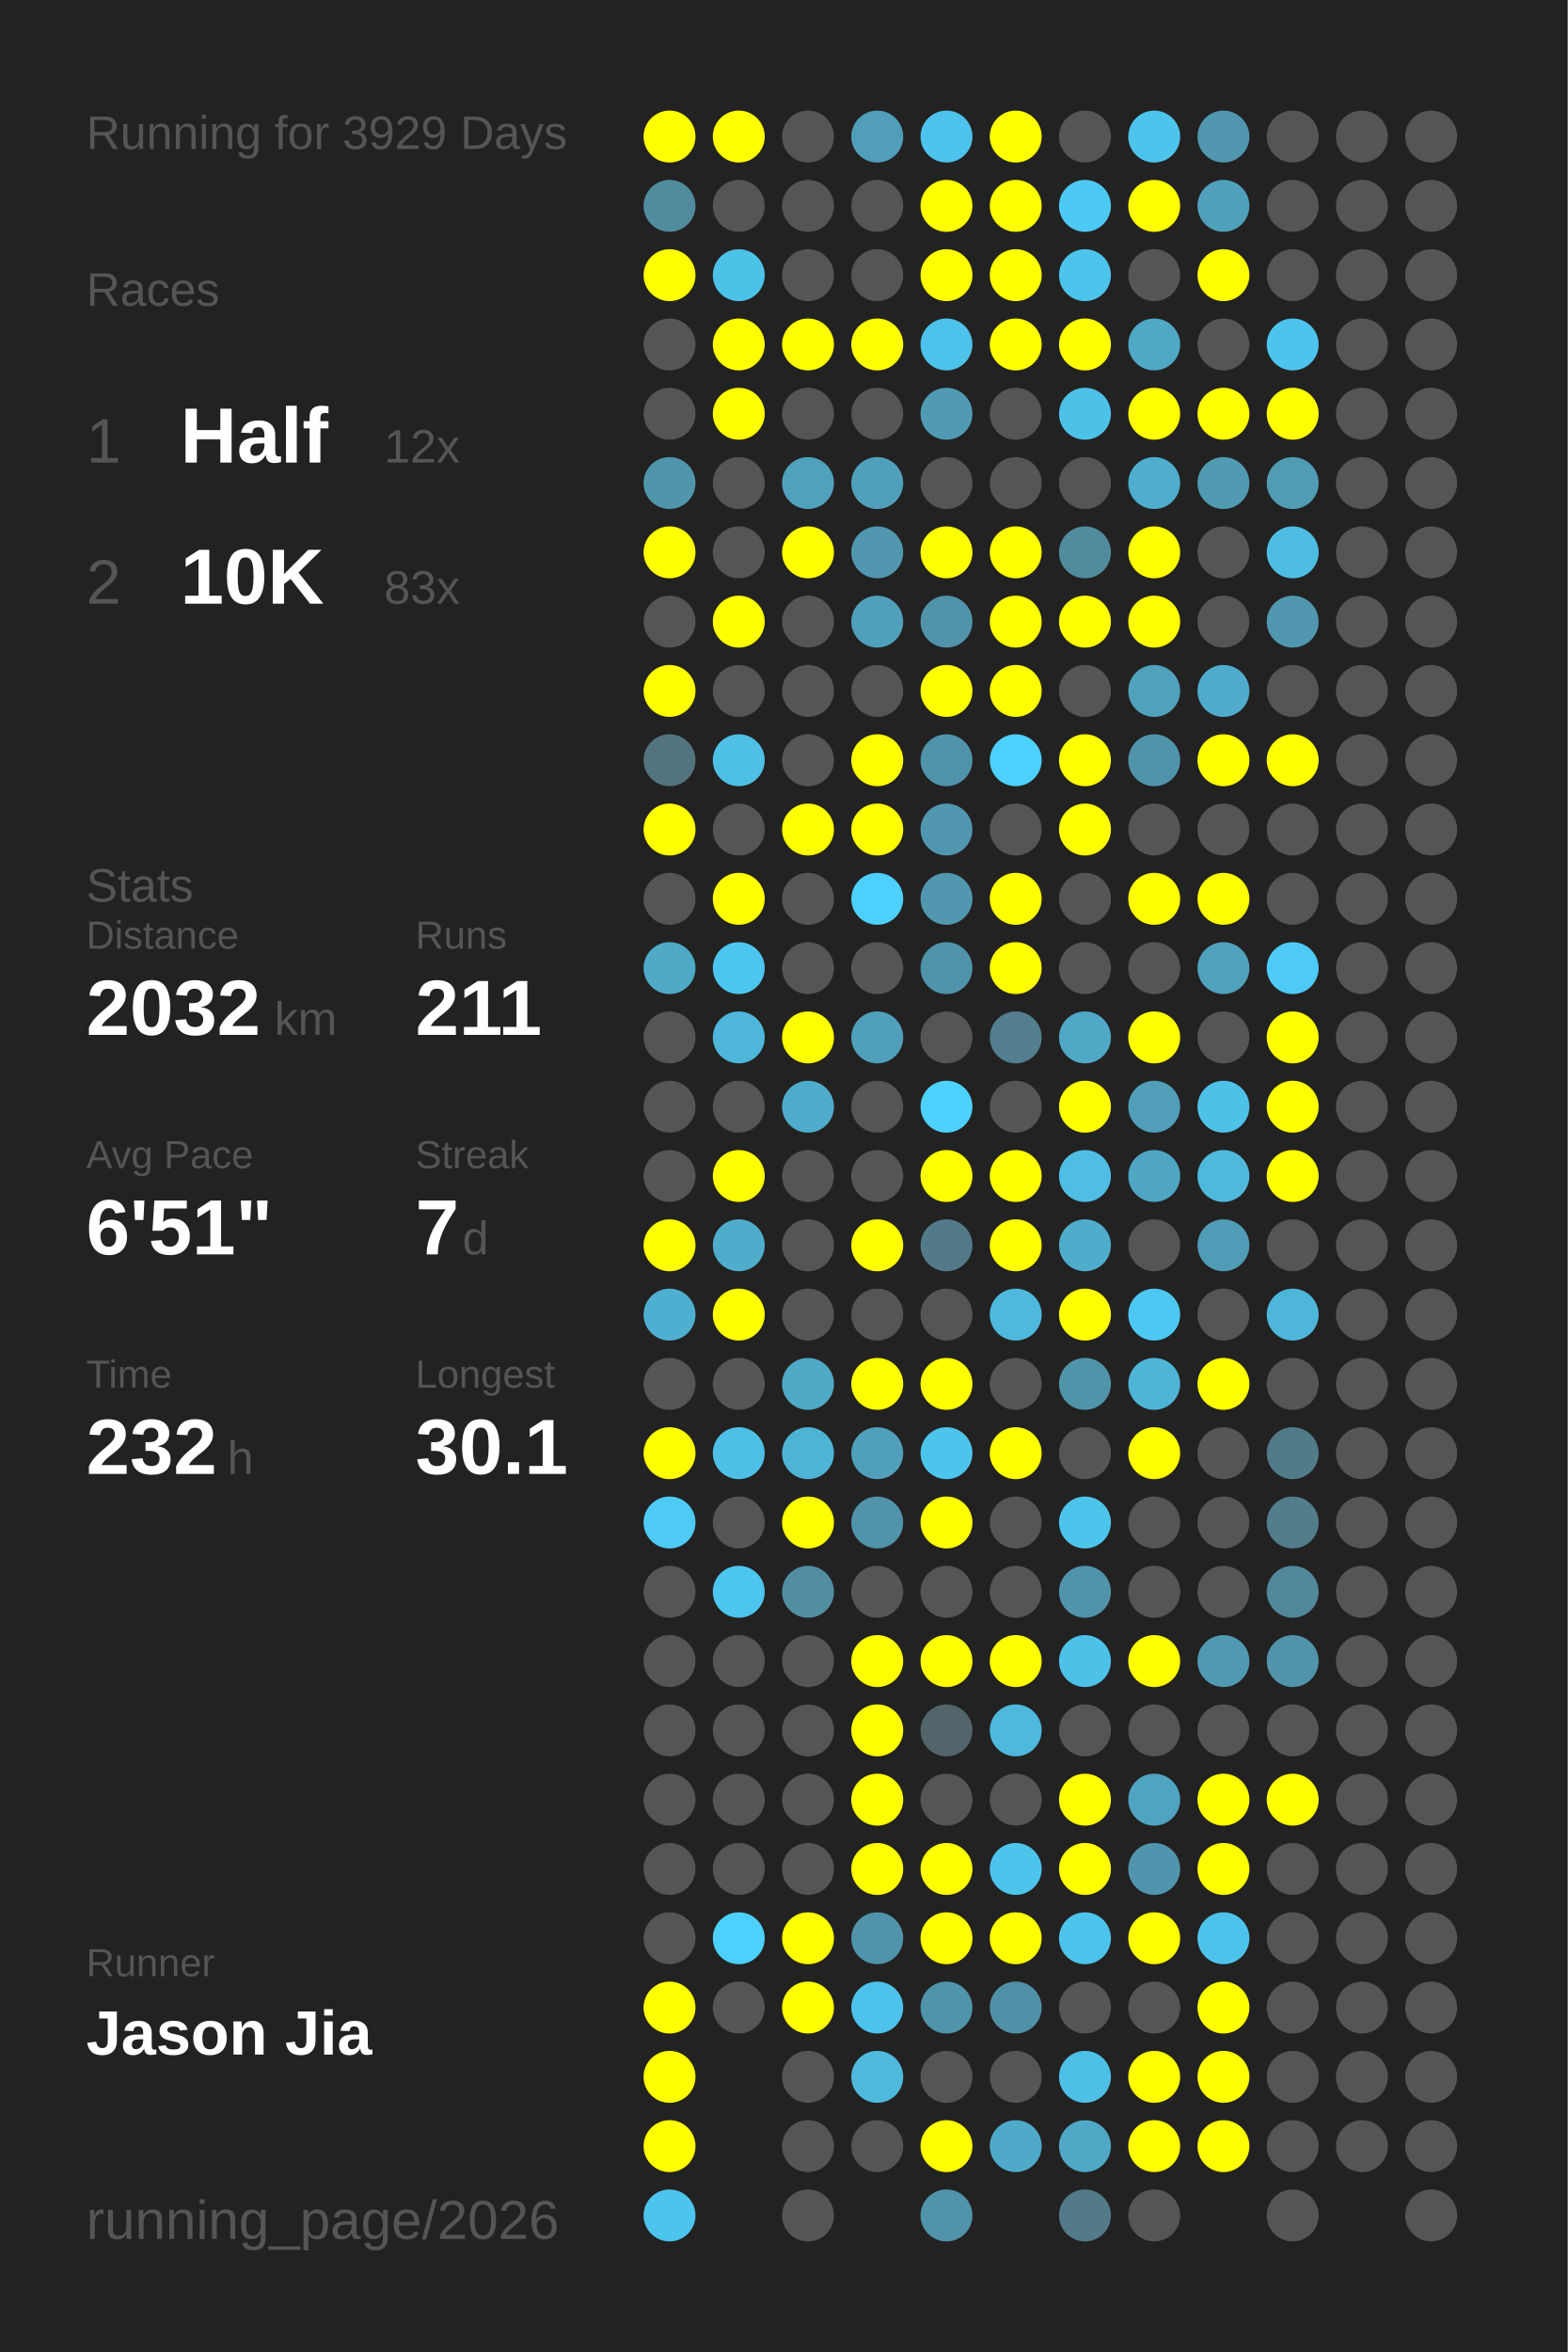
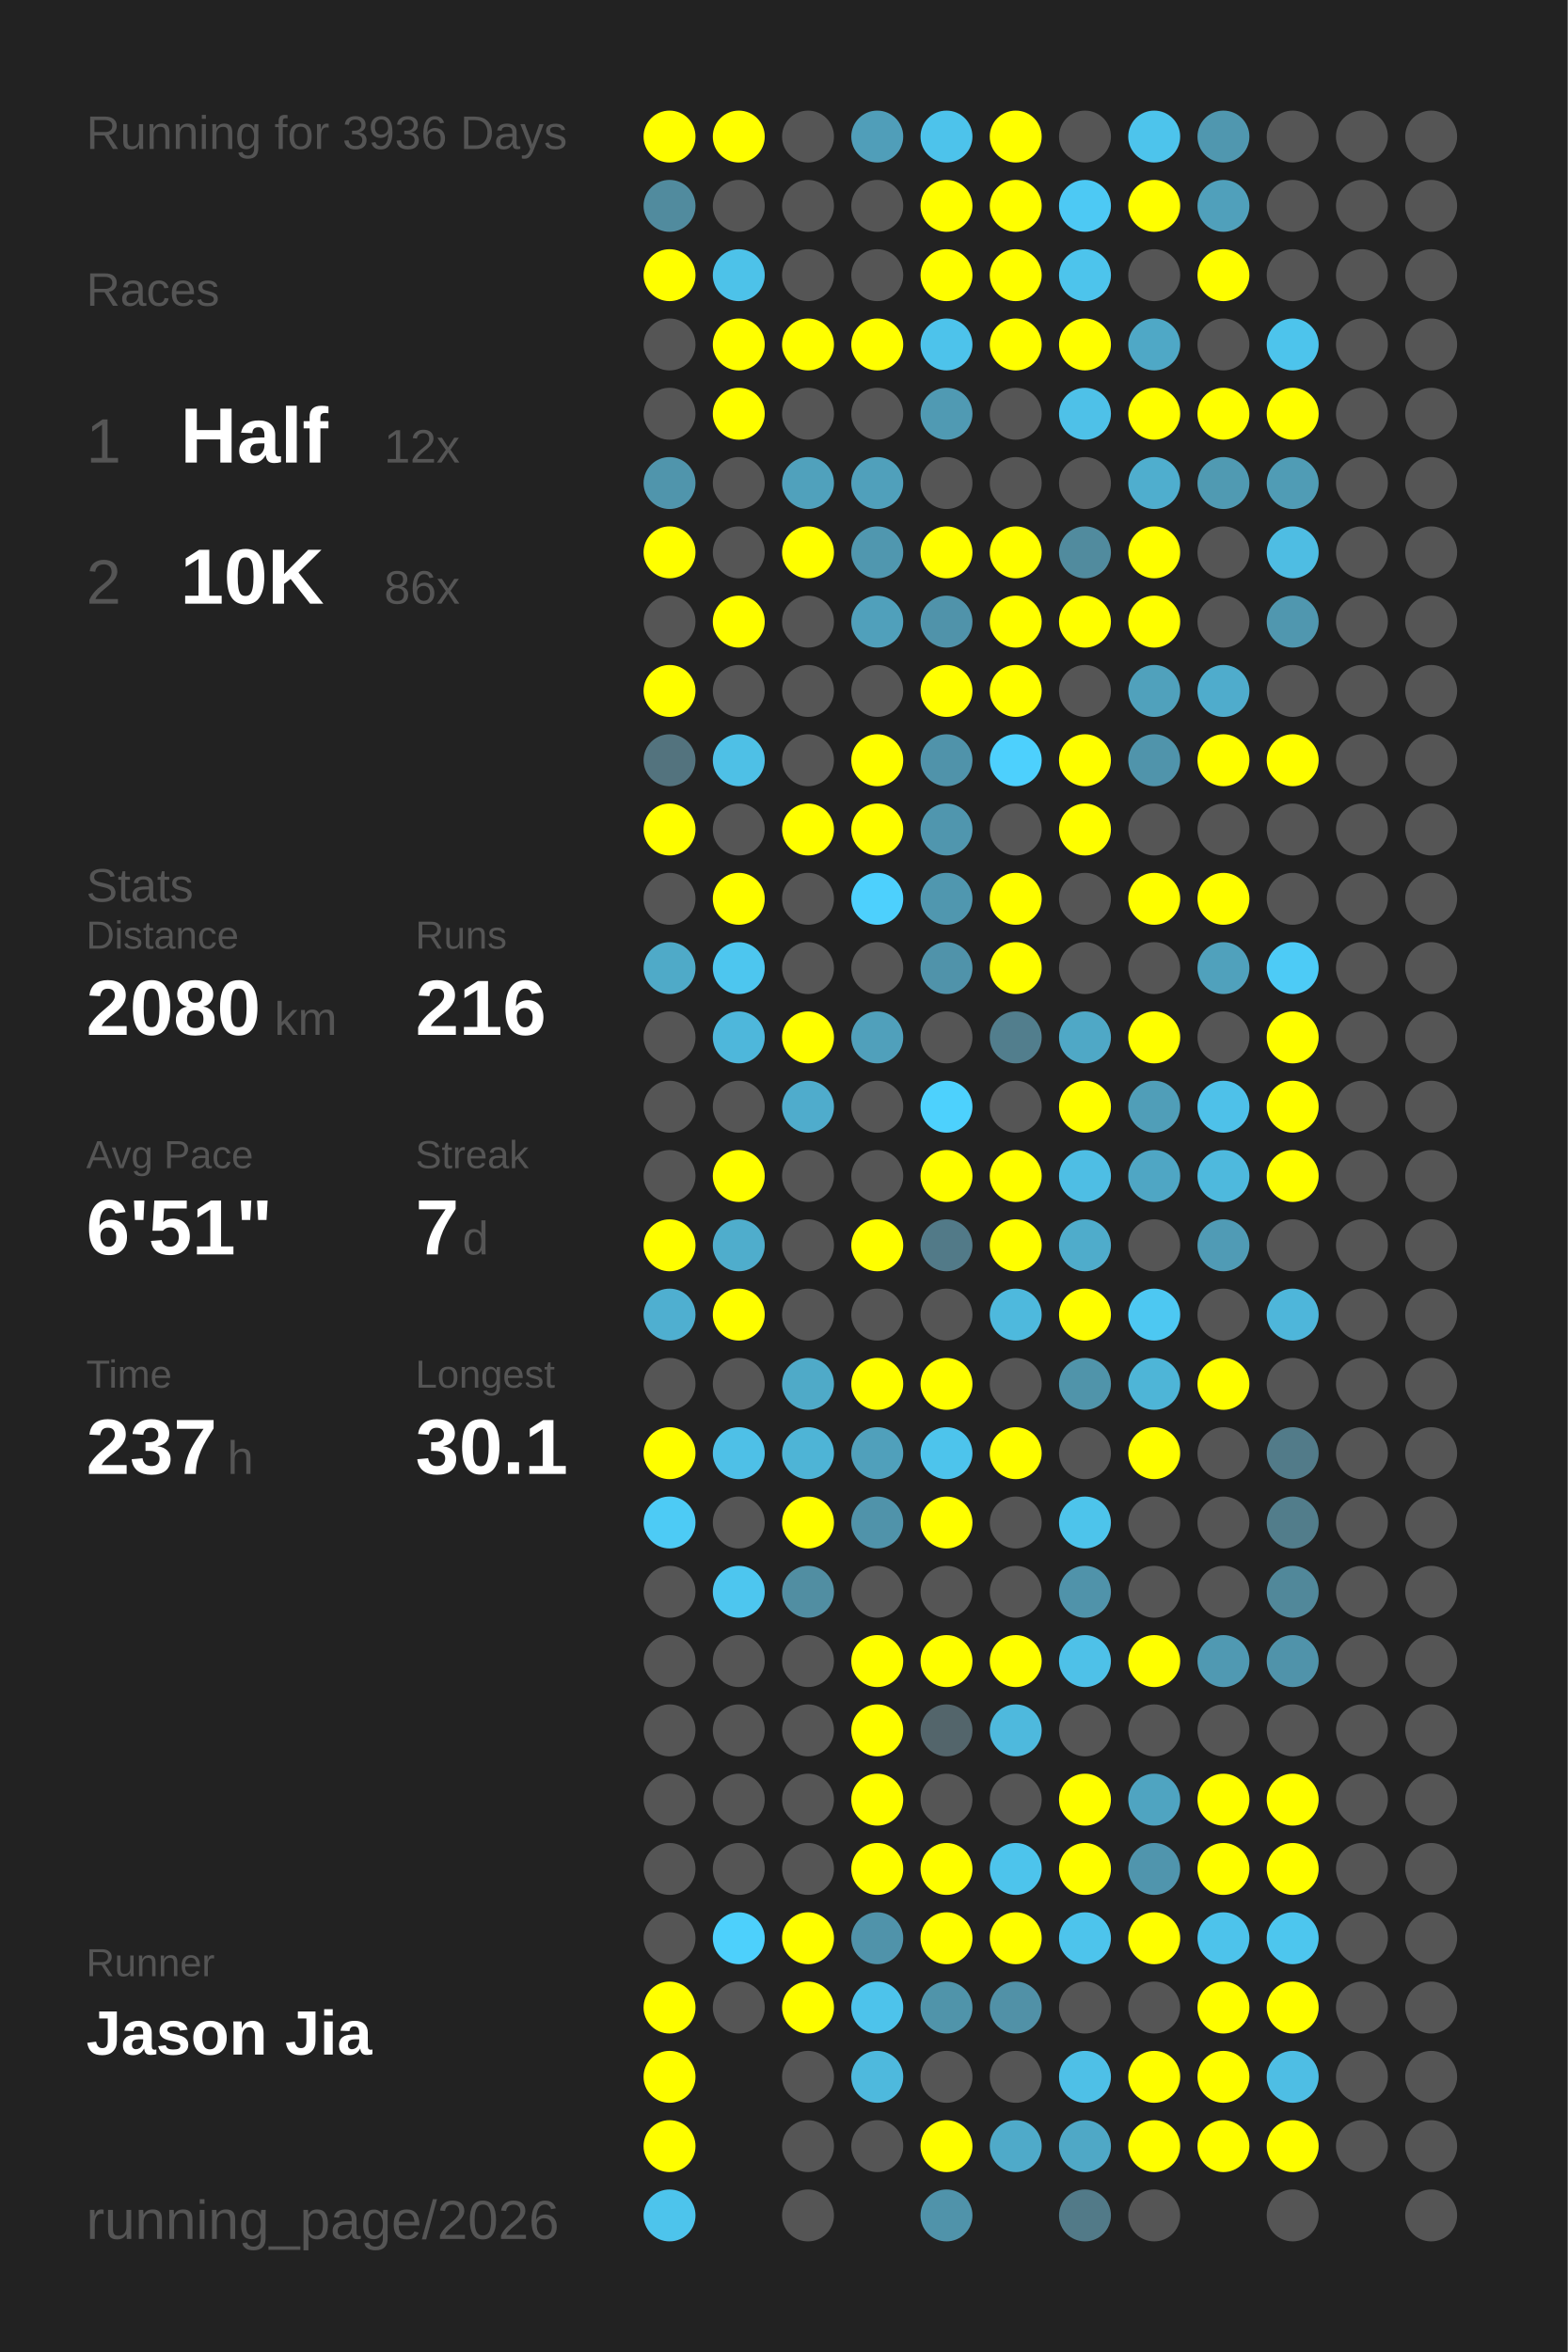
<svg xmlns="http://www.w3.org/2000/svg" baseProfile="full" height="300mm" version="1.1" viewBox="0,0,200,300" width="200mm">
  <defs />
  <rect fill="#222222" height="300" width="200" x="0" y="0" />
-   <text fill="#555555" style="font-size:6px; font-family:Arial;" x="11" y="19">Running for 3929 Days</text>
+   <text fill="#555555" style="font-size:6px; font-family:Arial;" x="11" y="19">Running for 3936 Days</text>
  <text fill="#555555" style="font-size:6px; font-family:Arial;" x="11" y="39">Races</text>
  <text fill="#555555" style="font-size:8px; font-family:Arial;" x="11" y="59">1</text>
  <text fill="#FFFFFF" style="font-size:10px; font-family:Arial; font-weight:bold;" x="23" y="59">Half</text>
  <text fill="#555555" style="font-size:6px; font-family:Arial;" x="49" y="59">12x</text>
  <text fill="#555555" style="font-size:8px; font-family:Arial;" x="11" y="77">2</text>
  <text fill="#FFFFFF" style="font-size:10px; font-family:Arial; font-weight:bold;" x="23" y="77">10K</text>
-   <text fill="#555555" style="font-size:6px; font-family:Arial;" x="49" y="77">83x</text>
+   <text fill="#555555" style="font-size:6px; font-family:Arial;" x="49" y="77">86x</text>
  <text fill="#555555" style="font-size:6px; font-family:Arial;" x="11" y="115">Stats</text>
  <text fill="#555555" style="font-size:5px; font-family:Arial;" x="11" y="121">Distance</text>
-   <text fill="#FFFFFF" style="font-size:10px; font-family:Arial; font-weight:bold;" x="11" y="132">2032</text>
+   <text fill="#FFFFFF" style="font-size:10px; font-family:Arial; font-weight:bold;" x="11" y="132">2080</text>
  <text fill="#555555" style="font-size:6px; font-family:Arial;" x="35" y="132">km</text>
  <text fill="#555555" style="font-size:5px; font-family:Arial;" x="53" y="121">Runs</text>
-   <text fill="#FFFFFF" style="font-size:10px; font-family:Arial; font-weight:bold;" x="53" y="132">211</text>
+   <text fill="#FFFFFF" style="font-size:10px; font-family:Arial; font-weight:bold;" x="53" y="132">216</text>
  <text fill="#555555" style="font-size:5px; font-family:Arial;" x="11" y="149">Avg Pace</text>
  <text fill="#FFFFFF" style="font-size:10px; font-family:Arial; font-weight:bold;" x="11" y="160">6'51"</text>
  <text fill="#555555" style="font-size:5px; font-family:Arial;" x="53" y="149">Streak</text>
  <text fill="#FFFFFF" style="font-size:10px; font-family:Arial; font-weight:bold;" x="53" y="160">7</text>
  <text fill="#555555" style="font-size:6px; font-family:Arial;" x="59" y="160">d</text>
  <text fill="#555555" style="font-size:5px; font-family:Arial;" x="11" y="177">Time</text>
-   <text fill="#FFFFFF" style="font-size:10px; font-family:Arial; font-weight:bold;" x="11" y="188">232</text>
+   <text fill="#FFFFFF" style="font-size:10px; font-family:Arial; font-weight:bold;" x="11" y="188">237</text>
  <text fill="#555555" style="font-size:6px; font-family:Arial;" x="29" y="188">h</text>
  <text fill="#555555" style="font-size:5px; font-family:Arial;" x="53" y="177">Longest</text>
  <text fill="#FFFFFF" style="font-size:10px; font-family:Arial; font-weight:bold;" x="53" y="188">30.1</text>
  <text fill="#555555" style="font-size:5px; font-family:Arial;" x="11" y="252.065">Runner</text>
  <text fill="#FFFFFF" style="font-size:8px; font-family:Arial; font-weight:bold;" x="11" y="262.065">Jason Jia</text>
  <text fill="#555555" style="font-size:7px; font-family:Arial;" x="11" y="285.581">running_page/2026</text>
  <circle cx="85.417" cy="17.419" fill="#FFFF00" r="3.312" />
  <circle cx="85.417" cy="26.258" fill="#518b9e" r="3.312" />
  <circle cx="85.417" cy="35.097" fill="#FFFF00" r="3.312" />
  <circle cx="85.417" cy="43.935" fill="#555555" r="3.312" />
  <circle cx="85.417" cy="52.774" fill="#555555" r="3.312" />
  <circle cx="85.417" cy="61.613" fill="#5095ac" r="3.312" />
  <circle cx="85.417" cy="70.452" fill="#FFFF00" r="3.312" />
  <circle cx="85.417" cy="79.29" fill="#555555" r="3.312" />
  <circle cx="85.417" cy="88.129" fill="#FFFF00" r="3.312" />
  <circle cx="85.417" cy="96.968" fill="#53737e" r="3.312" />
  <circle cx="85.417" cy="105.806" fill="#FFFF00" r="3.312" />
  <circle cx="85.417" cy="114.645" fill="#555555" r="3.312" />
  <circle cx="85.417" cy="123.484" fill="#4faac8" r="3.312" />
  <circle cx="85.417" cy="132.323" fill="#555555" r="3.312" />
  <circle cx="85.417" cy="141.161" fill="#555555" r="3.312" />
  <circle cx="85.417" cy="150" fill="#555555" r="3.312" />
  <circle cx="85.417" cy="158.839" fill="#FFFF00" r="3.312" />
  <circle cx="85.417" cy="167.677" fill="#4fafd0" r="3.312" />
  <circle cx="85.417" cy="176.516" fill="#555555" r="3.312" />
  <circle cx="85.417" cy="185.355" fill="#FFFF00" r="3.312" />
  <circle cx="85.417" cy="194.194" fill="#4dcbf5" r="3.312" />
  <circle cx="85.417" cy="203.032" fill="#555555" r="3.312" />
  <circle cx="85.417" cy="211.871" fill="#555555" r="3.312" />
  <circle cx="85.417" cy="220.71" fill="#555555" r="3.312" />
  <circle cx="85.417" cy="229.548" fill="#555555" r="3.312" />
  <circle cx="85.417" cy="238.387" fill="#555555" r="3.312" />
  <circle cx="85.417" cy="247.226" fill="#555555" r="3.312" />
  <circle cx="85.417" cy="256.065" fill="#FFFF00" r="3.312" />
  <circle cx="85.417" cy="264.903" fill="#FFFF00" r="3.312" />
  <circle cx="85.417" cy="273.742" fill="#FFFF00" r="3.312" />
  <circle cx="85.417" cy="282.581" fill="#4dc4ec" r="3.312" />
  <circle cx="94.25" cy="17.419" fill="#FFFF00" r="3.312" />
  <circle cx="94.25" cy="26.258" fill="#555555" r="3.312" />
  <circle cx="94.25" cy="35.097" fill="#4dc2e9" r="3.312" />
  <circle cx="94.25" cy="43.935" fill="#FFFF00" r="3.312" />
  <circle cx="94.25" cy="52.774" fill="#FFFF00" r="3.312" />
  <circle cx="94.25" cy="61.613" fill="#555555" r="3.312" />
  <circle cx="94.25" cy="70.452" fill="#555555" r="3.312" />
  <circle cx="94.25" cy="79.29" fill="#FFFF00" r="3.312" />
  <circle cx="94.25" cy="88.129" fill="#555555" r="3.312" />
  <circle cx="94.25" cy="96.968" fill="#4ec0e6" r="3.312" />
  <circle cx="94.25" cy="105.806" fill="#555555" r="3.312" />
  <circle cx="94.25" cy="114.645" fill="#FFFF00" r="3.312" />
  <circle cx="94.25" cy="123.484" fill="#4dc6ef" r="3.312" />
  <circle cx="94.25" cy="132.323" fill="#4eb7db" r="3.312" />
  <circle cx="94.25" cy="141.161" fill="#555555" r="3.312" />
  <circle cx="94.25" cy="150" fill="#FFFF00" r="3.312" />
  <circle cx="94.25" cy="158.839" fill="#4fadcc" r="3.312" />
  <circle cx="94.25" cy="167.677" fill="#FFFF00" r="3.312" />
  <circle cx="94.25" cy="176.516" fill="#555555" r="3.312" />
  <circle cx="94.25" cy="185.355" fill="#4ec0e7" r="3.312" />
  <circle cx="94.25" cy="194.194" fill="#555555" r="3.312" />
  <circle cx="94.25" cy="203.032" fill="#4dc6ef" r="3.312" />
  <circle cx="94.25" cy="211.871" fill="#555555" r="3.312" />
  <circle cx="94.25" cy="220.71" fill="#555555" r="3.312" />
  <circle cx="94.25" cy="229.548" fill="#555555" r="3.312" />
  <circle cx="94.25" cy="238.387" fill="#555555" r="3.312" />
  <circle cx="94.25" cy="247.226" fill="#4dd0fc" r="3.312" />
  <circle cx="94.25" cy="256.065" fill="#555555" r="3.312" />
  <circle cx="103.083" cy="17.419" fill="#555555" r="3.312" />
  <circle cx="103.083" cy="26.258" fill="#555555" r="3.312" />
  <circle cx="103.083" cy="35.097" fill="#555555" r="3.312" />
  <circle cx="103.083" cy="43.935" fill="#FFFF00" r="3.312" />
  <circle cx="103.083" cy="52.774" fill="#555555" r="3.312" />
  <circle cx="103.083" cy="61.613" fill="#50a1bc" r="3.312" />
  <circle cx="103.083" cy="70.452" fill="#FFFF00" r="3.312" />
  <circle cx="103.083" cy="79.29" fill="#555555" r="3.312" />
  <circle cx="103.083" cy="88.129" fill="#555555" r="3.312" />
  <circle cx="103.083" cy="96.968" fill="#555555" r="3.312" />
  <circle cx="103.083" cy="105.806" fill="#FFFF00" r="3.312" />
  <circle cx="103.083" cy="114.645" fill="#555555" r="3.312" />
  <circle cx="103.083" cy="123.484" fill="#555555" r="3.312" />
  <circle cx="103.083" cy="132.323" fill="#FFFF00" r="3.312" />
  <circle cx="103.083" cy="141.161" fill="#4faccc" r="3.312" />
  <circle cx="103.083" cy="150" fill="#555555" r="3.312" />
  <circle cx="103.083" cy="158.839" fill="#555555" r="3.312" />
  <circle cx="103.083" cy="167.677" fill="#555555" r="3.312" />
  <circle cx="103.083" cy="176.516" fill="#4faac8" r="3.312" />
  <circle cx="103.083" cy="185.355" fill="#4eb4d6" r="3.312" />
  <circle cx="103.083" cy="194.194" fill="#FFFF00" r="3.312" />
  <circle cx="103.083" cy="203.032" fill="#518ea2" r="3.312" />
  <circle cx="103.083" cy="211.871" fill="#555555" r="3.312" />
  <circle cx="103.083" cy="220.71" fill="#555555" r="3.312" />
  <circle cx="103.083" cy="229.548" fill="#555555" r="3.312" />
  <circle cx="103.083" cy="238.387" fill="#555555" r="3.312" />
  <circle cx="103.083" cy="247.226" fill="#FFFF00" r="3.312" />
  <circle cx="103.083" cy="256.065" fill="#FFFF00" r="3.312" />
  <circle cx="103.083" cy="264.903" fill="#555555" r="3.312" />
  <circle cx="103.083" cy="273.742" fill="#555555" r="3.312" />
  <circle cx="103.083" cy="282.581" fill="#555555" r="3.312" />
  <circle cx="111.917" cy="17.419" fill="#509eb9" r="3.312" />
  <circle cx="111.917" cy="26.258" fill="#555555" r="3.312" />
  <circle cx="111.917" cy="35.097" fill="#555555" r="3.312" />
  <circle cx="111.917" cy="43.935" fill="#FFFF00" r="3.312" />
  <circle cx="111.917" cy="52.774" fill="#555555" r="3.312" />
  <circle cx="111.917" cy="61.613" fill="#50a0bb" r="3.312" />
  <circle cx="111.917" cy="70.452" fill="#5097af" r="3.312" />
  <circle cx="111.917" cy="79.29" fill="#50a0bb" r="3.312" />
  <circle cx="111.917" cy="88.129" fill="#555555" r="3.312" />
  <circle cx="111.917" cy="96.968" fill="#FFFF00" r="3.312" />
  <circle cx="111.917" cy="105.806" fill="#FFFF00" r="3.312" />
  <circle cx="111.917" cy="114.645" fill="#4dd0fd" r="3.312" />
  <circle cx="111.917" cy="123.484" fill="#555555" r="3.312" />
  <circle cx="111.917" cy="132.323" fill="#50a0bb" r="3.312" />
  <circle cx="111.917" cy="141.161" fill="#555555" r="3.312" />
  <circle cx="111.917" cy="150" fill="#555555" r="3.312" />
  <circle cx="111.917" cy="158.839" fill="#FFFF00" r="3.312" />
  <circle cx="111.917" cy="167.677" fill="#555555" r="3.312" />
  <circle cx="111.917" cy="176.516" fill="#FFFF00" r="3.312" />
  <circle cx="111.917" cy="185.355" fill="#50a0bb" r="3.312" />
  <circle cx="111.917" cy="194.194" fill="#5093aa" r="3.312" />
  <circle cx="111.917" cy="203.032" fill="#555555" r="3.312" />
  <circle cx="111.917" cy="211.871" fill="#FFFF00" r="3.312" />
  <circle cx="111.917" cy="220.71" fill="#FFFF00" r="3.312" />
  <circle cx="111.917" cy="229.548" fill="#FFFF00" r="3.312" />
  <circle cx="111.917" cy="238.387" fill="#FFFF00" r="3.312" />
  <circle cx="111.917" cy="247.226" fill="#5093aa" r="3.312" />
  <circle cx="111.917" cy="256.065" fill="#4dc3eb" r="3.312" />
  <circle cx="111.917" cy="264.903" fill="#4eb9dd" r="3.312" />
  <circle cx="111.917" cy="273.742" fill="#555555" r="3.312" />
  <circle cx="120.75" cy="17.419" fill="#4dc3eb" r="3.312" />
  <circle cx="120.75" cy="26.258" fill="#FFFF00" r="3.312" />
  <circle cx="120.75" cy="35.097" fill="#FFFF00" r="3.312" />
  <circle cx="120.75" cy="43.935" fill="#4dc3eb" r="3.312" />
  <circle cx="120.75" cy="52.774" fill="#509ab3" r="3.312" />
  <circle cx="120.75" cy="61.613" fill="#555555" r="3.312" />
  <circle cx="120.75" cy="70.452" fill="#FFFF00" r="3.312" />
  <circle cx="120.75" cy="79.29" fill="#5093aa" r="3.312" />
  <circle cx="120.75" cy="88.129" fill="#FFFF00" r="3.312" />
  <circle cx="120.75" cy="96.968" fill="#5093aa" r="3.312" />
  <circle cx="120.75" cy="105.806" fill="#5096ae" r="3.312" />
  <circle cx="120.75" cy="114.645" fill="#5097af" r="3.312" />
  <circle cx="120.75" cy="123.484" fill="#5093aa" r="3.312" />
  <circle cx="120.75" cy="132.323" fill="#555555" r="3.312" />
  <circle cx="120.75" cy="141.161" fill="#4dd1fd" r="3.312" />
  <circle cx="120.75" cy="150" fill="#FFFF00" r="3.312" />
  <circle cx="120.75" cy="158.839" fill="#527a88" r="3.312" />
  <circle cx="120.75" cy="167.677" fill="#555555" r="3.312" />
  <circle cx="120.75" cy="176.516" fill="#FFFF00" r="3.312" />
  <circle cx="120.75" cy="185.355" fill="#4dc4ec" r="3.312" />
  <circle cx="120.75" cy="194.194" fill="#FFFF00" r="3.312" />
  <circle cx="120.75" cy="203.032" fill="#555555" r="3.312" />
  <circle cx="120.75" cy="211.871" fill="#FFFF00" r="3.312" />
  <circle cx="120.75" cy="220.71" fill="#53656b" r="3.312" />
  <circle cx="120.75" cy="229.548" fill="#555555" r="3.312" />
  <circle cx="120.75" cy="238.387" fill="#FFFF00" r="3.312" />
  <circle cx="120.75" cy="247.226" fill="#FFFF00" r="3.312" />
  <circle cx="120.75" cy="256.065" fill="#5094aa" r="3.312" />
  <circle cx="120.75" cy="264.903" fill="#555555" r="3.312" />
  <circle cx="120.75" cy="273.742" fill="#FFFF00" r="3.312" />
  <circle cx="120.75" cy="282.581" fill="#5093aa" r="3.312" />
  <circle cx="129.583" cy="17.419" fill="#FFFF00" r="3.312" />
  <circle cx="129.583" cy="26.258" fill="#FFFF00" r="3.312" />
  <circle cx="129.583" cy="35.097" fill="#FFFF00" r="3.312" />
  <circle cx="129.583" cy="43.935" fill="#FFFF00" r="3.312" />
  <circle cx="129.583" cy="52.774" fill="#555555" r="3.312" />
  <circle cx="129.583" cy="61.613" fill="#555555" r="3.312" />
  <circle cx="129.583" cy="70.452" fill="#FFFF00" r="3.312" />
  <circle cx="129.583" cy="79.29" fill="#FFFF00" r="3.312" />
  <circle cx="129.583" cy="88.129" fill="#FFFF00" r="3.312" />
  <circle cx="129.583" cy="96.968" fill="#4dd0fd" r="3.312" />
  <circle cx="129.583" cy="105.806" fill="#555555" r="3.312" />
  <circle cx="129.583" cy="114.645" fill="#FFFF00" r="3.312" />
  <circle cx="129.583" cy="123.484" fill="#FFFF00" r="3.312" />
  <circle cx="129.583" cy="132.323" fill="#527e8d" r="3.312" />
  <circle cx="129.583" cy="141.161" fill="#555555" r="3.312" />
  <circle cx="129.583" cy="150" fill="#FFFF00" r="3.312" />
  <circle cx="129.583" cy="158.839" fill="#FFFF00" r="3.312" />
  <circle cx="129.583" cy="167.677" fill="#4eb9dd" r="3.312" />
  <circle cx="129.583" cy="176.516" fill="#555555" r="3.312" />
  <circle cx="129.583" cy="185.355" fill="#FFFF00" r="3.312" />
  <circle cx="129.583" cy="194.194" fill="#555555" r="3.312" />
  <circle cx="129.583" cy="203.032" fill="#555555" r="3.312" />
  <circle cx="129.583" cy="211.871" fill="#FFFF00" r="3.312" />
  <circle cx="129.583" cy="220.71" fill="#4eb9dd" r="3.312" />
  <circle cx="129.583" cy="229.548" fill="#555555" r="3.312" />
  <circle cx="129.583" cy="238.387" fill="#4dc4ec" r="3.312" />
  <circle cx="129.583" cy="247.226" fill="#FFFF00" r="3.312" />
  <circle cx="129.583" cy="256.065" fill="#5191a7" r="3.312" />
  <circle cx="129.583" cy="264.903" fill="#555555" r="3.312" />
  <circle cx="129.583" cy="273.742" fill="#4faac9" r="3.312" />
  <circle cx="138.417" cy="17.419" fill="#555555" r="3.312" />
  <circle cx="138.417" cy="26.258" fill="#4dc9f4" r="3.312" />
  <circle cx="138.417" cy="35.097" fill="#4dc4ec" r="3.312" />
  <circle cx="138.417" cy="43.935" fill="#FFFF00" r="3.312" />
  <circle cx="138.417" cy="52.774" fill="#4ec1e8" r="3.312" />
  <circle cx="138.417" cy="61.613" fill="#555555" r="3.312" />
  <circle cx="138.417" cy="70.452" fill="#518b9e" r="3.312" />
  <circle cx="138.417" cy="79.29" fill="#FFFF00" r="3.312" />
  <circle cx="138.417" cy="88.129" fill="#555555" r="3.312" />
  <circle cx="138.417" cy="96.968" fill="#FFFF00" r="3.312" />
  <circle cx="138.417" cy="105.806" fill="#FFFF00" r="3.312" />
  <circle cx="138.417" cy="114.645" fill="#555555" r="3.312" />
  <circle cx="138.417" cy="123.484" fill="#555555" r="3.312" />
  <circle cx="138.417" cy="132.323" fill="#4fa8c6" r="3.312" />
  <circle cx="138.417" cy="141.161" fill="#FFFF00" r="3.312" />
  <circle cx="138.417" cy="150" fill="#4ebee4" r="3.312" />
  <circle cx="138.417" cy="158.839" fill="#4faccb" r="3.312" />
  <circle cx="138.417" cy="167.677" fill="#FFFF00" r="3.312" />
  <circle cx="138.417" cy="176.516" fill="#5094aa" r="3.312" />
  <circle cx="138.417" cy="185.355" fill="#555555" r="3.312" />
  <circle cx="138.417" cy="194.194" fill="#4dc4eb" r="3.312" />
  <circle cx="138.417" cy="203.032" fill="#5093aa" r="3.312" />
  <circle cx="138.417" cy="211.871" fill="#4ec1e8" r="3.312" />
  <circle cx="138.417" cy="220.71" fill="#555555" r="3.312" />
  <circle cx="138.417" cy="229.548" fill="#FFFF00" r="3.312" />
  <circle cx="138.417" cy="238.387" fill="#FFFF00" r="3.312" />
  <circle cx="138.417" cy="247.226" fill="#4dc4ec" r="3.312" />
  <circle cx="138.417" cy="256.065" fill="#555555" r="3.312" />
  <circle cx="138.417" cy="264.903" fill="#4ec0e7" r="3.312" />
  <circle cx="138.417" cy="273.742" fill="#4fa8c6" r="3.312" />
  <circle cx="138.417" cy="282.581" fill="#527a88" r="3.312" />
  <circle cx="147.25" cy="17.419" fill="#4dc4ec" r="3.312" />
  <circle cx="147.25" cy="26.258" fill="#FFFF00" r="3.312" />
  <circle cx="147.25" cy="35.097" fill="#555555" r="3.312" />
  <circle cx="147.25" cy="43.935" fill="#4fa8c6" r="3.312" />
  <circle cx="147.25" cy="52.774" fill="#FFFF00" r="3.312" />
  <circle cx="147.25" cy="61.613" fill="#4faece" r="3.312" />
  <circle cx="147.25" cy="70.452" fill="#FFFF00" r="3.312" />
  <circle cx="147.25" cy="79.29" fill="#FFFF00" r="3.312" />
  <circle cx="147.25" cy="88.129" fill="#50a1bc" r="3.312" />
  <circle cx="147.25" cy="96.968" fill="#5094ab" r="3.312" />
  <circle cx="147.25" cy="105.806" fill="#555555" r="3.312" />
  <circle cx="147.25" cy="114.645" fill="#FFFF00" r="3.312" />
  <circle cx="147.25" cy="123.484" fill="#555555" r="3.312" />
  <circle cx="147.25" cy="132.323" fill="#FFFF00" r="3.312" />
  <circle cx="147.25" cy="141.161" fill="#509eb8" r="3.312" />
  <circle cx="147.25" cy="150" fill="#4fa6c4" r="3.312" />
  <circle cx="147.25" cy="158.839" fill="#555555" r="3.312" />
  <circle cx="147.25" cy="167.677" fill="#4dc8f2" r="3.312" />
  <circle cx="147.25" cy="176.516" fill="#4eb5d7" r="3.312" />
  <circle cx="147.25" cy="185.355" fill="#FFFF00" r="3.312" />
  <circle cx="147.25" cy="194.194" fill="#555555" r="3.312" />
  <circle cx="147.25" cy="203.032" fill="#555555" r="3.312" />
  <circle cx="147.25" cy="211.871" fill="#FFFF00" r="3.312" />
  <circle cx="147.25" cy="220.71" fill="#555555" r="3.312" />
  <circle cx="147.25" cy="229.548" fill="#4fa4c1" r="3.312" />
  <circle cx="147.25" cy="238.387" fill="#5095ad" r="3.312" />
  <circle cx="147.25" cy="247.226" fill="#FFFF00" r="3.312" />
  <circle cx="147.25" cy="256.065" fill="#555555" r="3.312" />
  <circle cx="147.25" cy="264.903" fill="#FFFF00" r="3.312" />
  <circle cx="147.25" cy="273.742" fill="#FFFF00" r="3.312" />
  <circle cx="147.25" cy="282.581" fill="#555555" r="3.312" />
  <circle cx="156.083" cy="17.419" fill="#5097af" r="3.312" />
  <circle cx="156.083" cy="26.258" fill="#50a0bb" r="3.312" />
  <circle cx="156.083" cy="35.097" fill="#FFFF00" r="3.312" />
  <circle cx="156.083" cy="43.935" fill="#555555" r="3.312" />
  <circle cx="156.083" cy="52.774" fill="#FFFF00" r="3.312" />
  <circle cx="156.083" cy="61.613" fill="#509ab2" r="3.312" />
  <circle cx="156.083" cy="70.452" fill="#555555" r="3.312" />
  <circle cx="156.083" cy="79.29" fill="#555555" r="3.312" />
  <circle cx="156.083" cy="88.129" fill="#4faccc" r="3.312" />
  <circle cx="156.083" cy="96.968" fill="#FFFF00" r="3.312" />
  <circle cx="156.083" cy="105.806" fill="#555555" r="3.312" />
  <circle cx="156.083" cy="114.645" fill="#FFFF00" r="3.312" />
  <circle cx="156.083" cy="123.484" fill="#50a1bc" r="3.312" />
  <circle cx="156.083" cy="132.323" fill="#555555" r="3.312" />
  <circle cx="156.083" cy="141.161" fill="#4ec1e9" r="3.312" />
  <circle cx="156.083" cy="150" fill="#4eb9dd" r="3.312" />
  <circle cx="156.083" cy="158.839" fill="#509bb5" r="3.312" />
  <circle cx="156.083" cy="167.677" fill="#555555" r="3.312" />
  <circle cx="156.083" cy="176.516" fill="#FFFF00" r="3.312" />
  <circle cx="156.083" cy="185.355" fill="#555555" r="3.312" />
  <circle cx="156.083" cy="194.194" fill="#555555" r="3.312" />
  <circle cx="156.083" cy="203.032" fill="#555555" r="3.312" />
  <circle cx="156.083" cy="211.871" fill="#5099b2" r="3.312" />
  <circle cx="156.083" cy="220.71" fill="#555555" r="3.312" />
  <circle cx="156.083" cy="229.548" fill="#FFFF00" r="3.312" />
  <circle cx="156.083" cy="238.387" fill="#FFFF00" r="3.312" />
  <circle cx="156.083" cy="247.226" fill="#4dc3eb" r="3.312" />
  <circle cx="156.083" cy="256.065" fill="#FFFF00" r="3.312" />
  <circle cx="156.083" cy="264.903" fill="#FFFF00" r="3.312" />
  <circle cx="156.083" cy="273.742" fill="#FFFF00" r="3.312" />
  <circle cx="164.917" cy="17.419" fill="#555555" r="3.312" />
  <circle cx="164.917" cy="26.258" fill="#555555" r="3.312" />
  <circle cx="164.917" cy="35.097" fill="#555555" r="3.312" />
  <circle cx="164.917" cy="43.935" fill="#4dc4ec" r="3.312" />
  <circle cx="164.917" cy="52.774" fill="#FFFF00" r="3.312" />
  <circle cx="164.917" cy="61.613" fill="#509cb5" r="3.312" />
  <circle cx="164.917" cy="70.452" fill="#4ebde3" r="3.312" />
  <circle cx="164.917" cy="79.29" fill="#5097af" r="3.312" />
  <circle cx="164.917" cy="88.129" fill="#555555" r="3.312" />
  <circle cx="164.917" cy="96.968" fill="#FFFF00" r="3.312" />
  <circle cx="164.917" cy="105.806" fill="#555555" r="3.312" />
  <circle cx="164.917" cy="114.645" fill="#555555" r="3.312" />
  <circle cx="164.917" cy="123.484" fill="#4dcbf6" r="3.312" />
  <circle cx="164.917" cy="132.323" fill="#FFFF00" r="3.312" />
  <circle cx="164.917" cy="141.161" fill="#FFFF00" r="3.312" />
  <circle cx="164.917" cy="150" fill="#FFFF00" r="3.312" />
  <circle cx="164.917" cy="158.839" fill="#555555" r="3.312" />
  <circle cx="164.917" cy="167.677" fill="#4eb6da" r="3.312" />
  <circle cx="164.917" cy="176.516" fill="#555555" r="3.312" />
  <circle cx="164.917" cy="185.355" fill="#527b89" r="3.312" />
  <circle cx="164.917" cy="194.194" fill="#527d8b" r="3.312" />
  <circle cx="164.917" cy="203.032" fill="#51889a" r="3.312" />
  <circle cx="164.917" cy="211.871" fill="#5093aa" r="3.312" />
  <circle cx="164.917" cy="220.71" fill="#555555" r="3.312" />
  <circle cx="164.917" cy="229.548" fill="#FFFF00" r="3.312" />
-   <circle cx="164.917" cy="238.387" fill="#555555" r="3.312" />
-   <circle cx="164.917" cy="247.226" fill="#555555" r="3.312" />
-   <circle cx="164.917" cy="256.065" fill="#555555" r="3.312" />
-   <circle cx="164.917" cy="264.903" fill="#555555" r="3.312" />
-   <circle cx="164.917" cy="273.742" fill="#555555" r="3.312" />
+   <circle cx="164.917" cy="238.387" fill="#FFFF00" r="3.312" />
+   <circle cx="164.917" cy="247.226" fill="#4dc6ee" r="3.312" />
+   <circle cx="164.917" cy="256.065" fill="#FFFF00" r="3.312" />
+   <circle cx="164.917" cy="264.903" fill="#4ebee4" r="3.312" />
+   <circle cx="164.917" cy="273.742" fill="#FFFF00" r="3.312" />
  <circle cx="164.917" cy="282.581" fill="#555555" r="3.312" />
  <circle cx="173.75" cy="17.419" fill="#555555" r="3.312" />
  <circle cx="173.75" cy="26.258" fill="#555555" r="3.312" />
  <circle cx="173.75" cy="35.097" fill="#555555" r="3.312" />
  <circle cx="173.75" cy="43.935" fill="#555555" r="3.312" />
  <circle cx="173.75" cy="52.774" fill="#555555" r="3.312" />
  <circle cx="173.75" cy="61.613" fill="#555555" r="3.312" />
  <circle cx="173.75" cy="70.452" fill="#555555" r="3.312" />
  <circle cx="173.75" cy="79.29" fill="#555555" r="3.312" />
  <circle cx="173.75" cy="88.129" fill="#555555" r="3.312" />
  <circle cx="173.75" cy="96.968" fill="#555555" r="3.312" />
  <circle cx="173.75" cy="105.806" fill="#555555" r="3.312" />
  <circle cx="173.75" cy="114.645" fill="#555555" r="3.312" />
  <circle cx="173.75" cy="123.484" fill="#555555" r="3.312" />
  <circle cx="173.75" cy="132.323" fill="#555555" r="3.312" />
  <circle cx="173.75" cy="141.161" fill="#555555" r="3.312" />
  <circle cx="173.75" cy="150" fill="#555555" r="3.312" />
  <circle cx="173.75" cy="158.839" fill="#555555" r="3.312" />
  <circle cx="173.75" cy="167.677" fill="#555555" r="3.312" />
  <circle cx="173.75" cy="176.516" fill="#555555" r="3.312" />
  <circle cx="173.75" cy="185.355" fill="#555555" r="3.312" />
  <circle cx="173.75" cy="194.194" fill="#555555" r="3.312" />
  <circle cx="173.75" cy="203.032" fill="#555555" r="3.312" />
  <circle cx="173.75" cy="211.871" fill="#555555" r="3.312" />
  <circle cx="173.75" cy="220.71" fill="#555555" r="3.312" />
  <circle cx="173.75" cy="229.548" fill="#555555" r="3.312" />
  <circle cx="173.75" cy="238.387" fill="#555555" r="3.312" />
  <circle cx="173.75" cy="247.226" fill="#555555" r="3.312" />
  <circle cx="173.75" cy="256.065" fill="#555555" r="3.312" />
  <circle cx="173.75" cy="264.903" fill="#555555" r="3.312" />
  <circle cx="173.75" cy="273.742" fill="#555555" r="3.312" />
  <circle cx="182.583" cy="17.419" fill="#555555" r="3.312" />
  <circle cx="182.583" cy="26.258" fill="#555555" r="3.312" />
  <circle cx="182.583" cy="35.097" fill="#555555" r="3.312" />
  <circle cx="182.583" cy="43.935" fill="#555555" r="3.312" />
  <circle cx="182.583" cy="52.774" fill="#555555" r="3.312" />
  <circle cx="182.583" cy="61.613" fill="#555555" r="3.312" />
  <circle cx="182.583" cy="70.452" fill="#555555" r="3.312" />
  <circle cx="182.583" cy="79.29" fill="#555555" r="3.312" />
  <circle cx="182.583" cy="88.129" fill="#555555" r="3.312" />
  <circle cx="182.583" cy="96.968" fill="#555555" r="3.312" />
  <circle cx="182.583" cy="105.806" fill="#555555" r="3.312" />
  <circle cx="182.583" cy="114.645" fill="#555555" r="3.312" />
  <circle cx="182.583" cy="123.484" fill="#555555" r="3.312" />
  <circle cx="182.583" cy="132.323" fill="#555555" r="3.312" />
  <circle cx="182.583" cy="141.161" fill="#555555" r="3.312" />
  <circle cx="182.583" cy="150" fill="#555555" r="3.312" />
  <circle cx="182.583" cy="158.839" fill="#555555" r="3.312" />
  <circle cx="182.583" cy="167.677" fill="#555555" r="3.312" />
  <circle cx="182.583" cy="176.516" fill="#555555" r="3.312" />
  <circle cx="182.583" cy="185.355" fill="#555555" r="3.312" />
  <circle cx="182.583" cy="194.194" fill="#555555" r="3.312" />
  <circle cx="182.583" cy="203.032" fill="#555555" r="3.312" />
  <circle cx="182.583" cy="211.871" fill="#555555" r="3.312" />
  <circle cx="182.583" cy="220.71" fill="#555555" r="3.312" />
  <circle cx="182.583" cy="229.548" fill="#555555" r="3.312" />
  <circle cx="182.583" cy="238.387" fill="#555555" r="3.312" />
  <circle cx="182.583" cy="247.226" fill="#555555" r="3.312" />
  <circle cx="182.583" cy="256.065" fill="#555555" r="3.312" />
  <circle cx="182.583" cy="264.903" fill="#555555" r="3.312" />
  <circle cx="182.583" cy="273.742" fill="#555555" r="3.312" />
  <circle cx="182.583" cy="282.581" fill="#555555" r="3.312" />
</svg>
